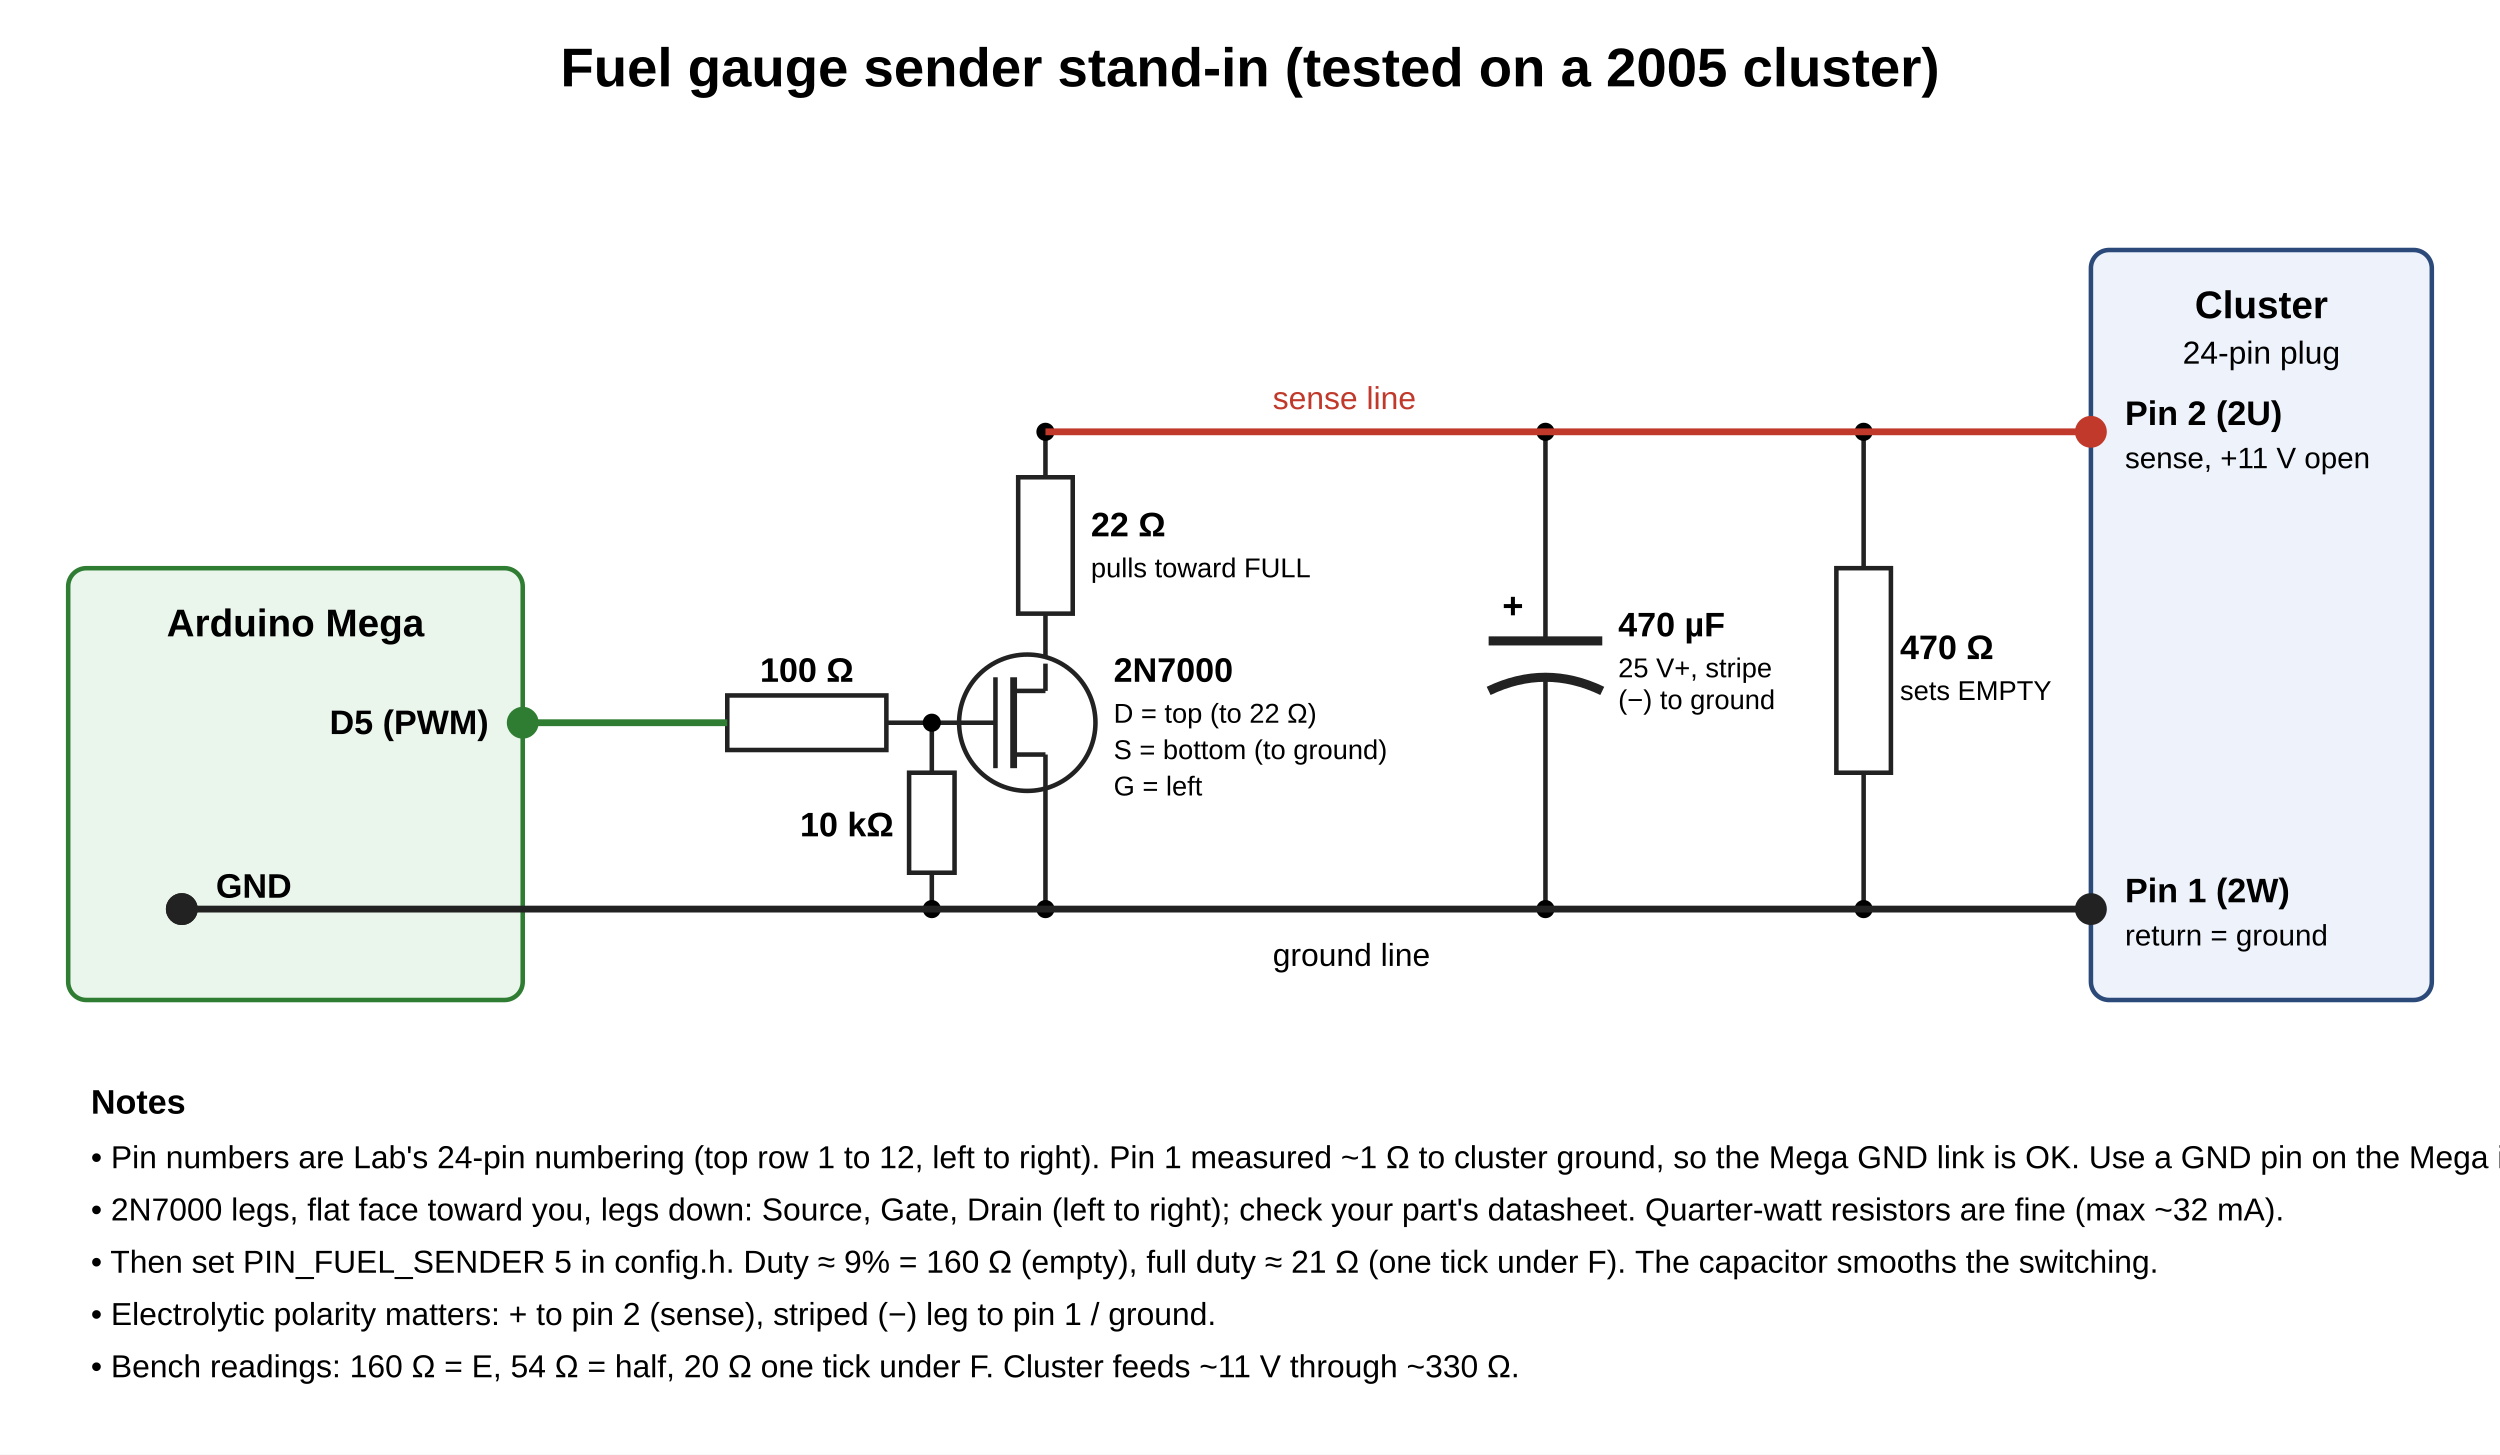
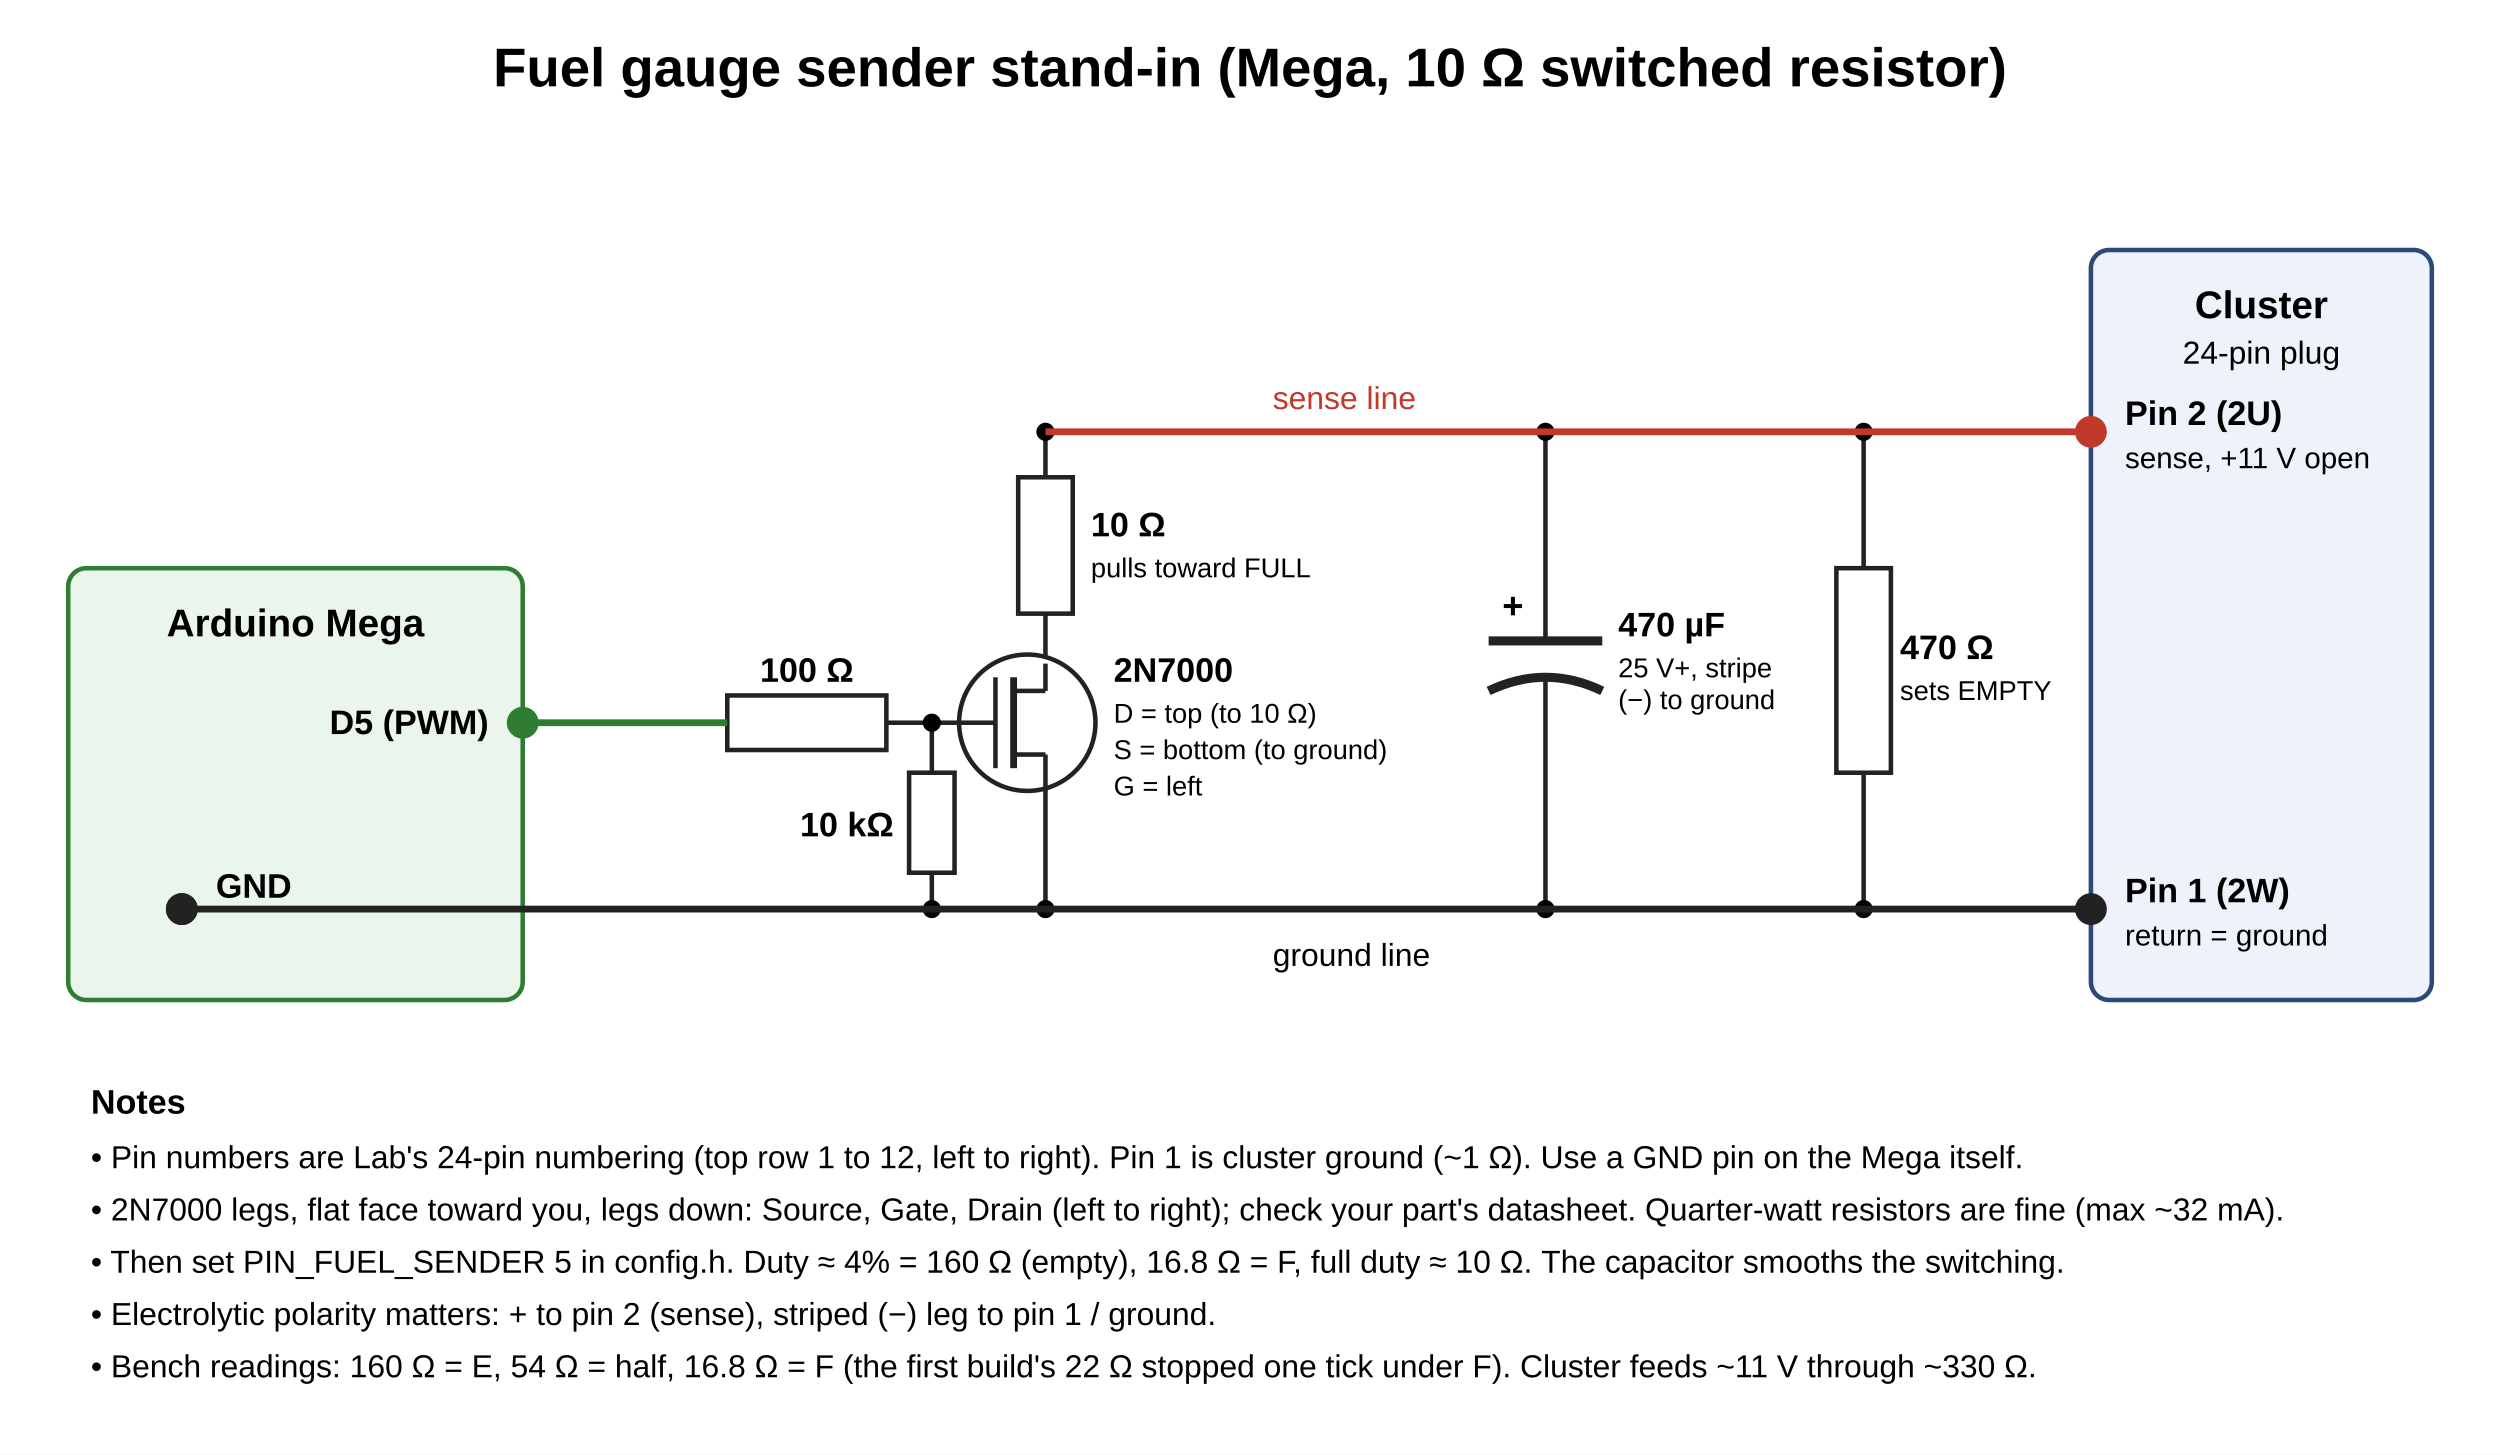
<svg xmlns="http://www.w3.org/2000/svg" width="1100" height="640" viewBox="0 0 1100 640" font-family="Arial, Helvetica, sans-serif">
  <rect width="1100" height="640" fill="#fff" />
-   <text x="550" y="38" text-anchor="middle" font-size="24" font-weight="bold">Fuel gauge sender stand-in (tested on a 2005 cluster)</text>
+   <text x="550" y="38" text-anchor="middle" font-size="24" font-weight="bold">Fuel gauge sender stand-in (Mega, 10 Ω switched resistor)</text>
  <rect x="920" y="110" width="150" height="330" rx="8" fill="#eef3fb" stroke="#2b4a7a" stroke-width="2" />
  <text x="995" y="140" text-anchor="middle" font-size="17" font-weight="bold">Cluster</text>
  <text x="995" y="160" text-anchor="middle" font-size="14">24-pin plug</text>
  <circle cx="920" cy="190" r="7" fill="#c0392b" />
  <text x="935" y="187" font-size="15" font-weight="bold">Pin 2 (2U)</text>
  <text x="935" y="206" font-size="13">sense, +11 V open</text>
  <circle cx="920" cy="400" r="7" fill="#222" />
  <text x="935" y="397" font-size="15" font-weight="bold">Pin 1 (2W)</text>
  <text x="935" y="416" font-size="13">return = ground</text>
  <line x1="820" y1="190" x2="820" y2="250" stroke="#222" stroke-width="2" />
  <rect x="808" y="250" width="24" height="90" fill="#fff" stroke="#222" stroke-width="2" />
  <line x1="820" y1="340" x2="820" y2="400" stroke="#222" stroke-width="2" />
  <text x="836" y="290" font-size="15" font-weight="bold">470 Ω</text>
  <text x="836" y="308" font-size="12">sets EMPTY</text>
  <circle cx="820" cy="190" r="4" />
  <circle cx="820" cy="400" r="4" />
  <line x1="680" y1="190" x2="680" y2="282" stroke="#222" stroke-width="2" />
  <line x1="655" y1="282" x2="705" y2="282" stroke="#222" stroke-width="4" />
  <path d="M655 304 Q680 292 705 304" fill="none" stroke="#222" stroke-width="4" />
  <line x1="680" y1="298" x2="680" y2="400" stroke="#222" stroke-width="2" />
  <text x="661" y="272" font-size="16" font-weight="bold">+</text>
  <text x="712" y="280" font-size="15" font-weight="bold">470 µF</text>
  <text x="712" y="298" font-size="12">25 V+, stripe</text>
  <text x="712" y="312" font-size="12">(−) to ground</text>
  <circle cx="680" cy="190" r="4" />
  <circle cx="680" cy="400" r="4" />
  <line x1="460" y1="190" x2="460" y2="210" stroke="#222" stroke-width="2" />
  <rect x="448" y="210" width="24" height="60" fill="#fff" stroke="#222" stroke-width="2" />
-   <text x="480" y="236" font-size="15" font-weight="bold">22 Ω</text>
+   <text x="480" y="236" font-size="15" font-weight="bold">10 Ω</text>
  <text x="480" y="254" font-size="12">pulls toward FULL</text>
  <line x1="460" y1="270" x2="460" y2="292" stroke="#222" stroke-width="2" />
  <circle cx="452" cy="318" r="30" fill="#fff" stroke="#222" stroke-width="2" />
  <line x1="460" y1="292" x2="460" y2="304" stroke="#222" stroke-width="2" />
  <line x1="446" y1="304" x2="460" y2="304" stroke="#222" stroke-width="2" />
  <line x1="446" y1="332" x2="460" y2="332" stroke="#222" stroke-width="2" />
  <line x1="460" y1="332" x2="460" y2="400" stroke="#222" stroke-width="2" />
  <line x1="446" y1="298" x2="446" y2="338" stroke="#222" stroke-width="3" />
  <line x1="438" y1="298" x2="438" y2="338" stroke="#222" stroke-width="2" />
  <text x="490" y="300" font-size="15" font-weight="bold">2N7000</text>
-   <text x="490" y="318" font-size="12">D = top (to 22 Ω)</text>
+   <text x="490" y="318" font-size="12">D = top (to 10 Ω)</text>
  <text x="490" y="334" font-size="12">S = bottom (to ground)</text>
  <text x="490" y="350" font-size="12">G = left</text>
  <circle cx="460" cy="190" r="4" />
  <circle cx="460" cy="400" r="4" />
  <line x1="438" y1="318" x2="390" y2="318" stroke="#222" stroke-width="2" />
  <rect x="320" y="306" width="70" height="24" fill="#fff" stroke="#222" stroke-width="2" />
  <text x="355" y="300" text-anchor="middle" font-size="15" font-weight="bold">100 Ω</text>
  <line x1="320" y1="318" x2="230" y2="318" stroke="#2e7d32" stroke-width="3" />
  <line x1="410" y1="318" x2="410" y2="340" stroke="#222" stroke-width="2" />
  <rect x="400" y="340" width="20" height="44" fill="#fff" stroke="#222" stroke-width="2" />
  <line x1="410" y1="384" x2="410" y2="400" stroke="#222" stroke-width="2" />
  <text x="352" y="368" font-size="15" font-weight="bold">10 kΩ</text>
  <circle cx="410" cy="318" r="4" />
  <circle cx="410" cy="400" r="4" />
  <rect x="30" y="250" width="200" height="190" rx="8" fill="#eaf5ec" stroke="#2e7d32" stroke-width="2" />
  <text x="130" y="280" text-anchor="middle" font-size="17" font-weight="bold">Arduino Mega</text>
  <circle cx="230" cy="318" r="7" fill="#2e7d32" />
  <text x="215" y="323" text-anchor="end" font-size="15" font-weight="bold">D5 (PWM)</text>
  <circle cx="80" cy="400" r="7" fill="#222" />
  <text x="95" y="395" font-size="15" font-weight="bold">GND</text>
  <line x1="460" y1="190" x2="920" y2="190" stroke="#c0392b" stroke-width="3" />
  <line x1="80" y1="400" x2="920" y2="400" stroke="#222" stroke-width="3" />
  <text x="560" y="180" font-size="14" fill="#c0392b">sense line</text>
  <text x="560" y="425" font-size="14">ground line</text>
  <circle cx="80" cy="400" r="7" fill="#222" />
  <text x="40" y="490" font-size="15" font-weight="bold">Notes</text>
-   <text x="40" y="514" font-size="14">• Pin numbers are Lab's 24-pin numbering (top row 1 to 12, left to right). Pin 1 measured ~1 Ω to cluster ground, so the Mega GND link is OK. Use a GND pin on the Mega itself.</text>
+   <text x="40" y="514" font-size="14">• Pin numbers are Lab's 24-pin numbering (top row 1 to 12, left to right). Pin 1 is cluster ground (~1 Ω). Use a GND pin on the Mega itself.</text>
  <text x="40" y="537" font-size="14">• 2N7000 legs, flat face toward you, legs down: Source, Gate, Drain (left to right); check your part's datasheet. Quarter-watt resistors are fine (max ~32 mA).</text>
-   <text x="40" y="560" font-size="14">• Then set PIN_FUEL_SENDER 5 in config.h. Duty ≈ 9% = 160 Ω (empty), full duty ≈ 21 Ω (one tick under F). The capacitor smooths the switching.</text>
+   <text x="40" y="560" font-size="14">• Then set PIN_FUEL_SENDER 5 in config.h. Duty ≈ 4% = 160 Ω (empty), 16.8 Ω = F, full duty ≈ 10 Ω. The capacitor smooths the switching.</text>
  <text x="40" y="583" font-size="14">• Electrolytic polarity matters: + to pin 2 (sense), striped (−) leg to pin 1 / ground.</text>
-   <text x="40" y="606" font-size="14">• Bench readings: 160 Ω = E, 54 Ω = half, 20 Ω one tick under F. Cluster feeds ~11 V through ~330 Ω.</text>
+   <text x="40" y="606" font-size="14">• Bench readings: 160 Ω = E, 54 Ω = half, 16.8 Ω = F (the first build's 22 Ω stopped one tick under F). Cluster feeds ~11 V through ~330 Ω.</text>
</svg>
